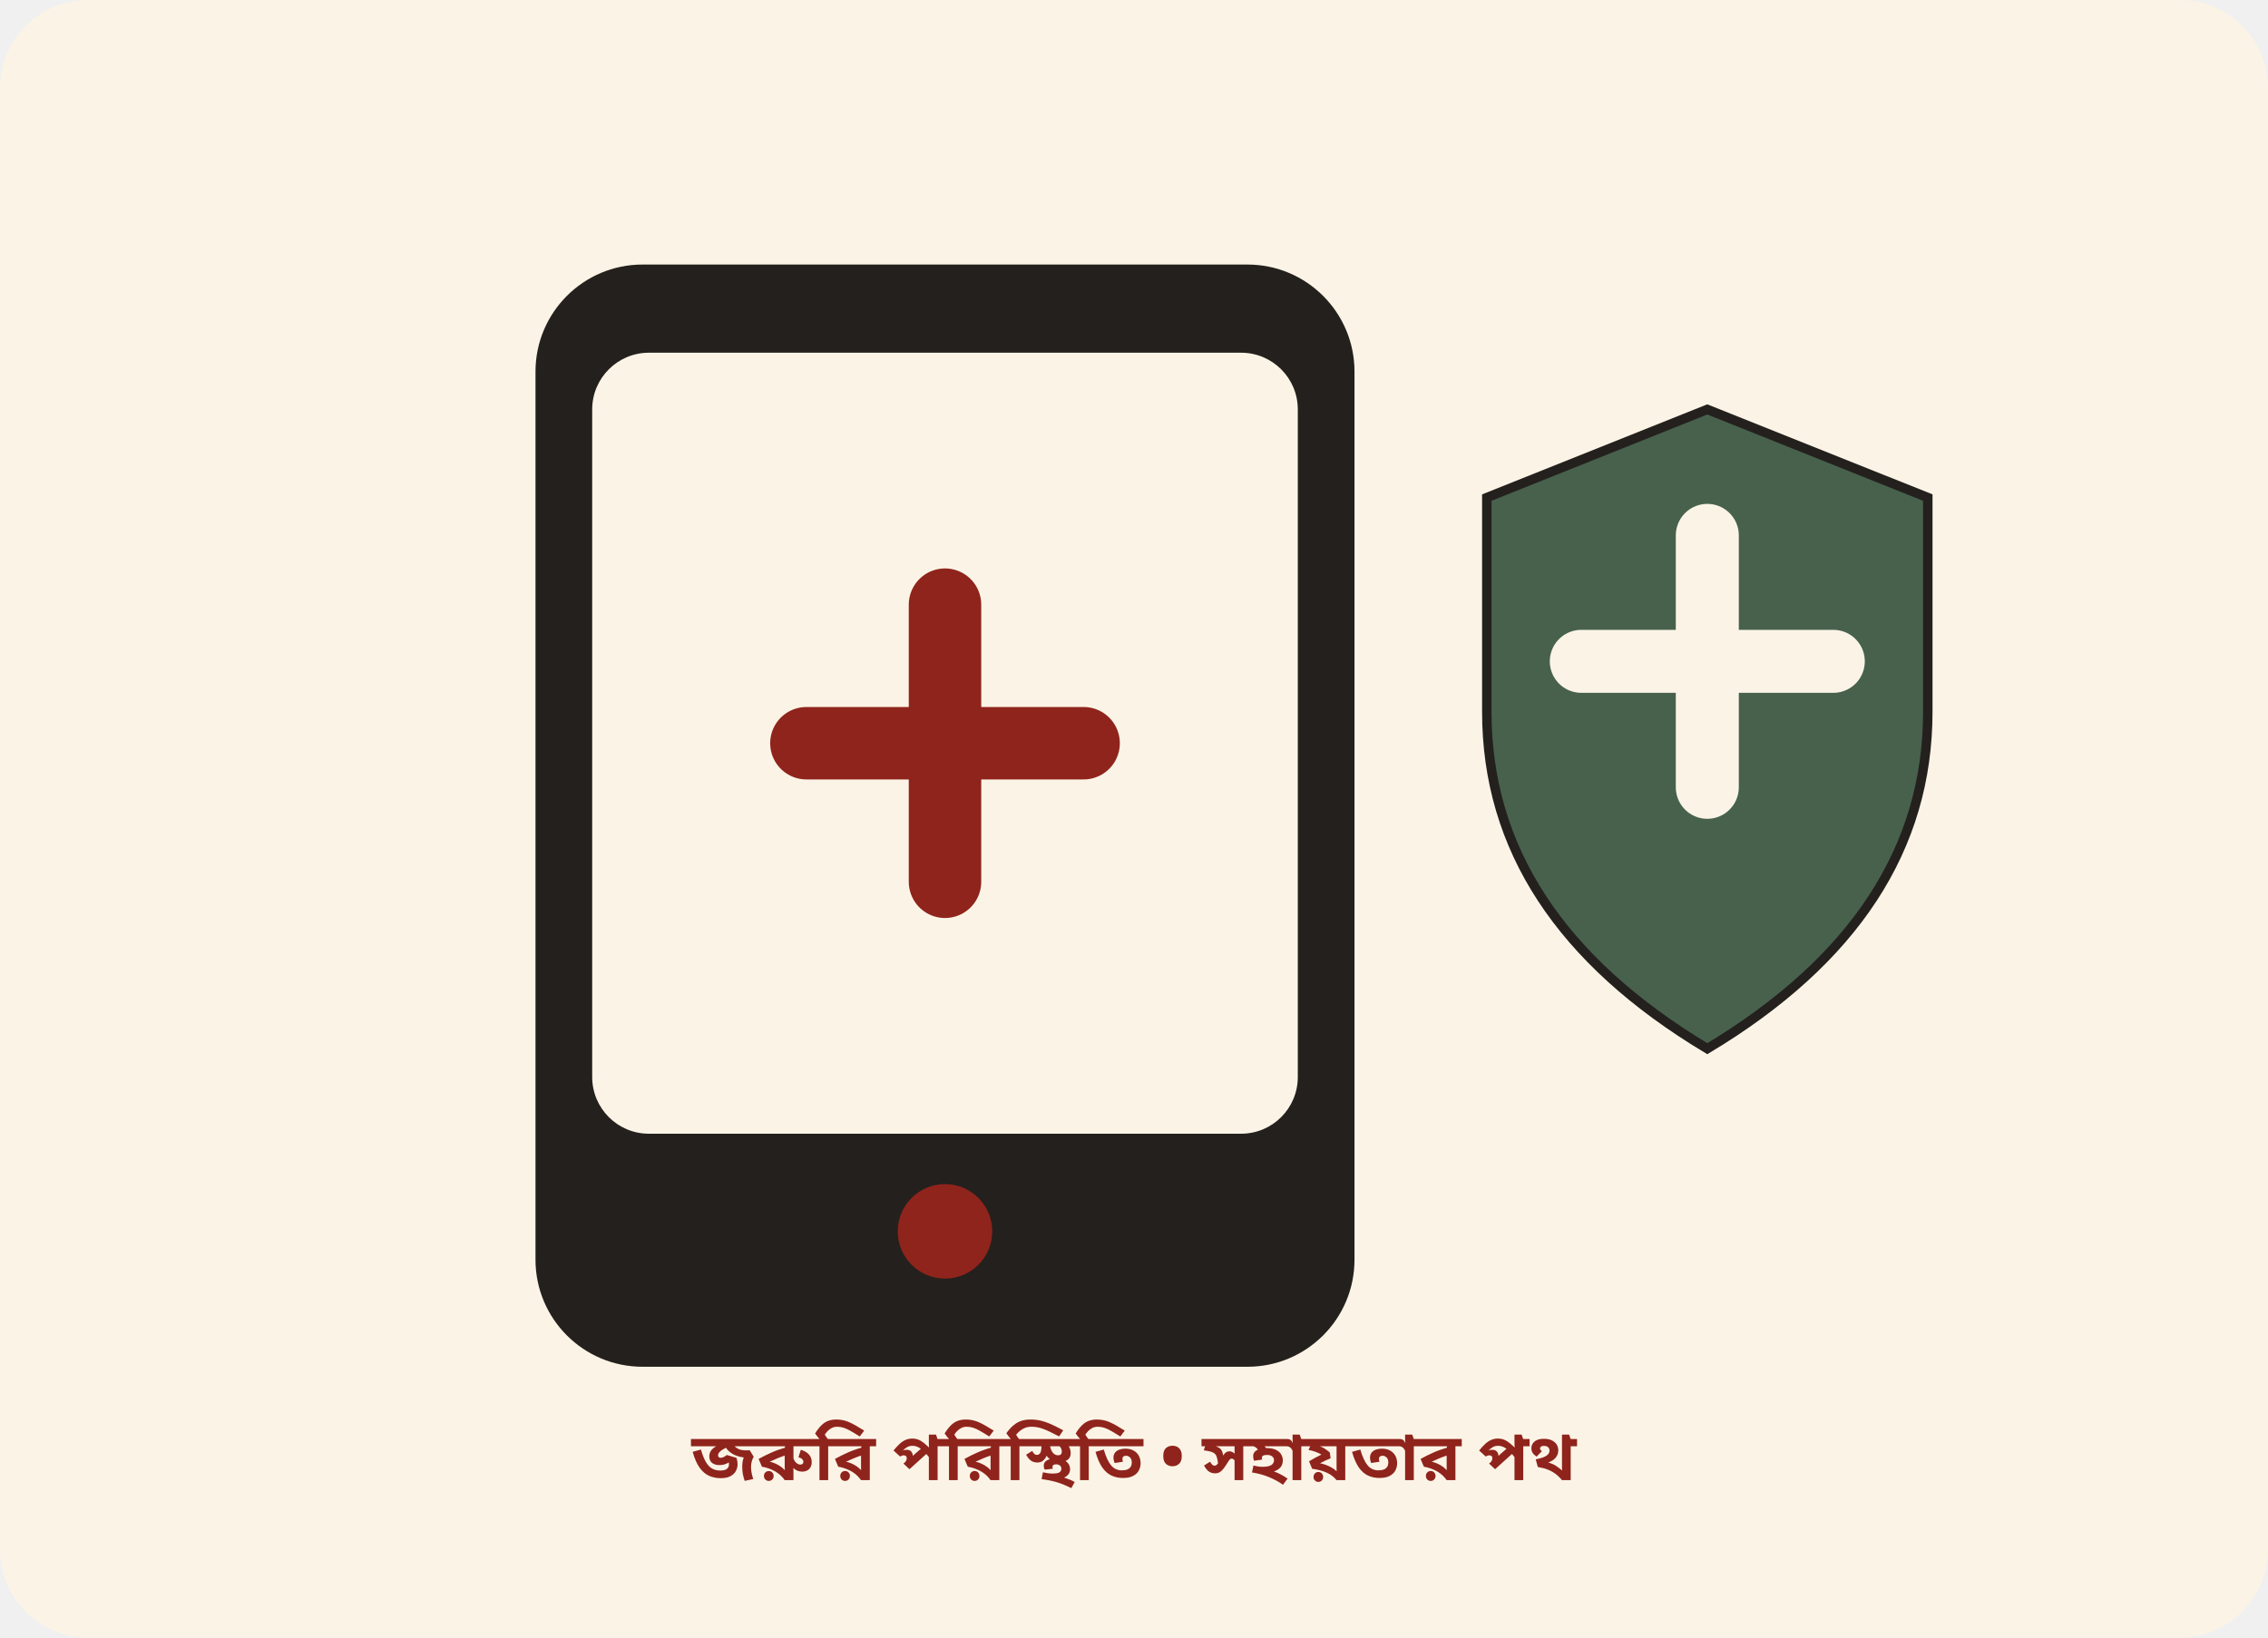
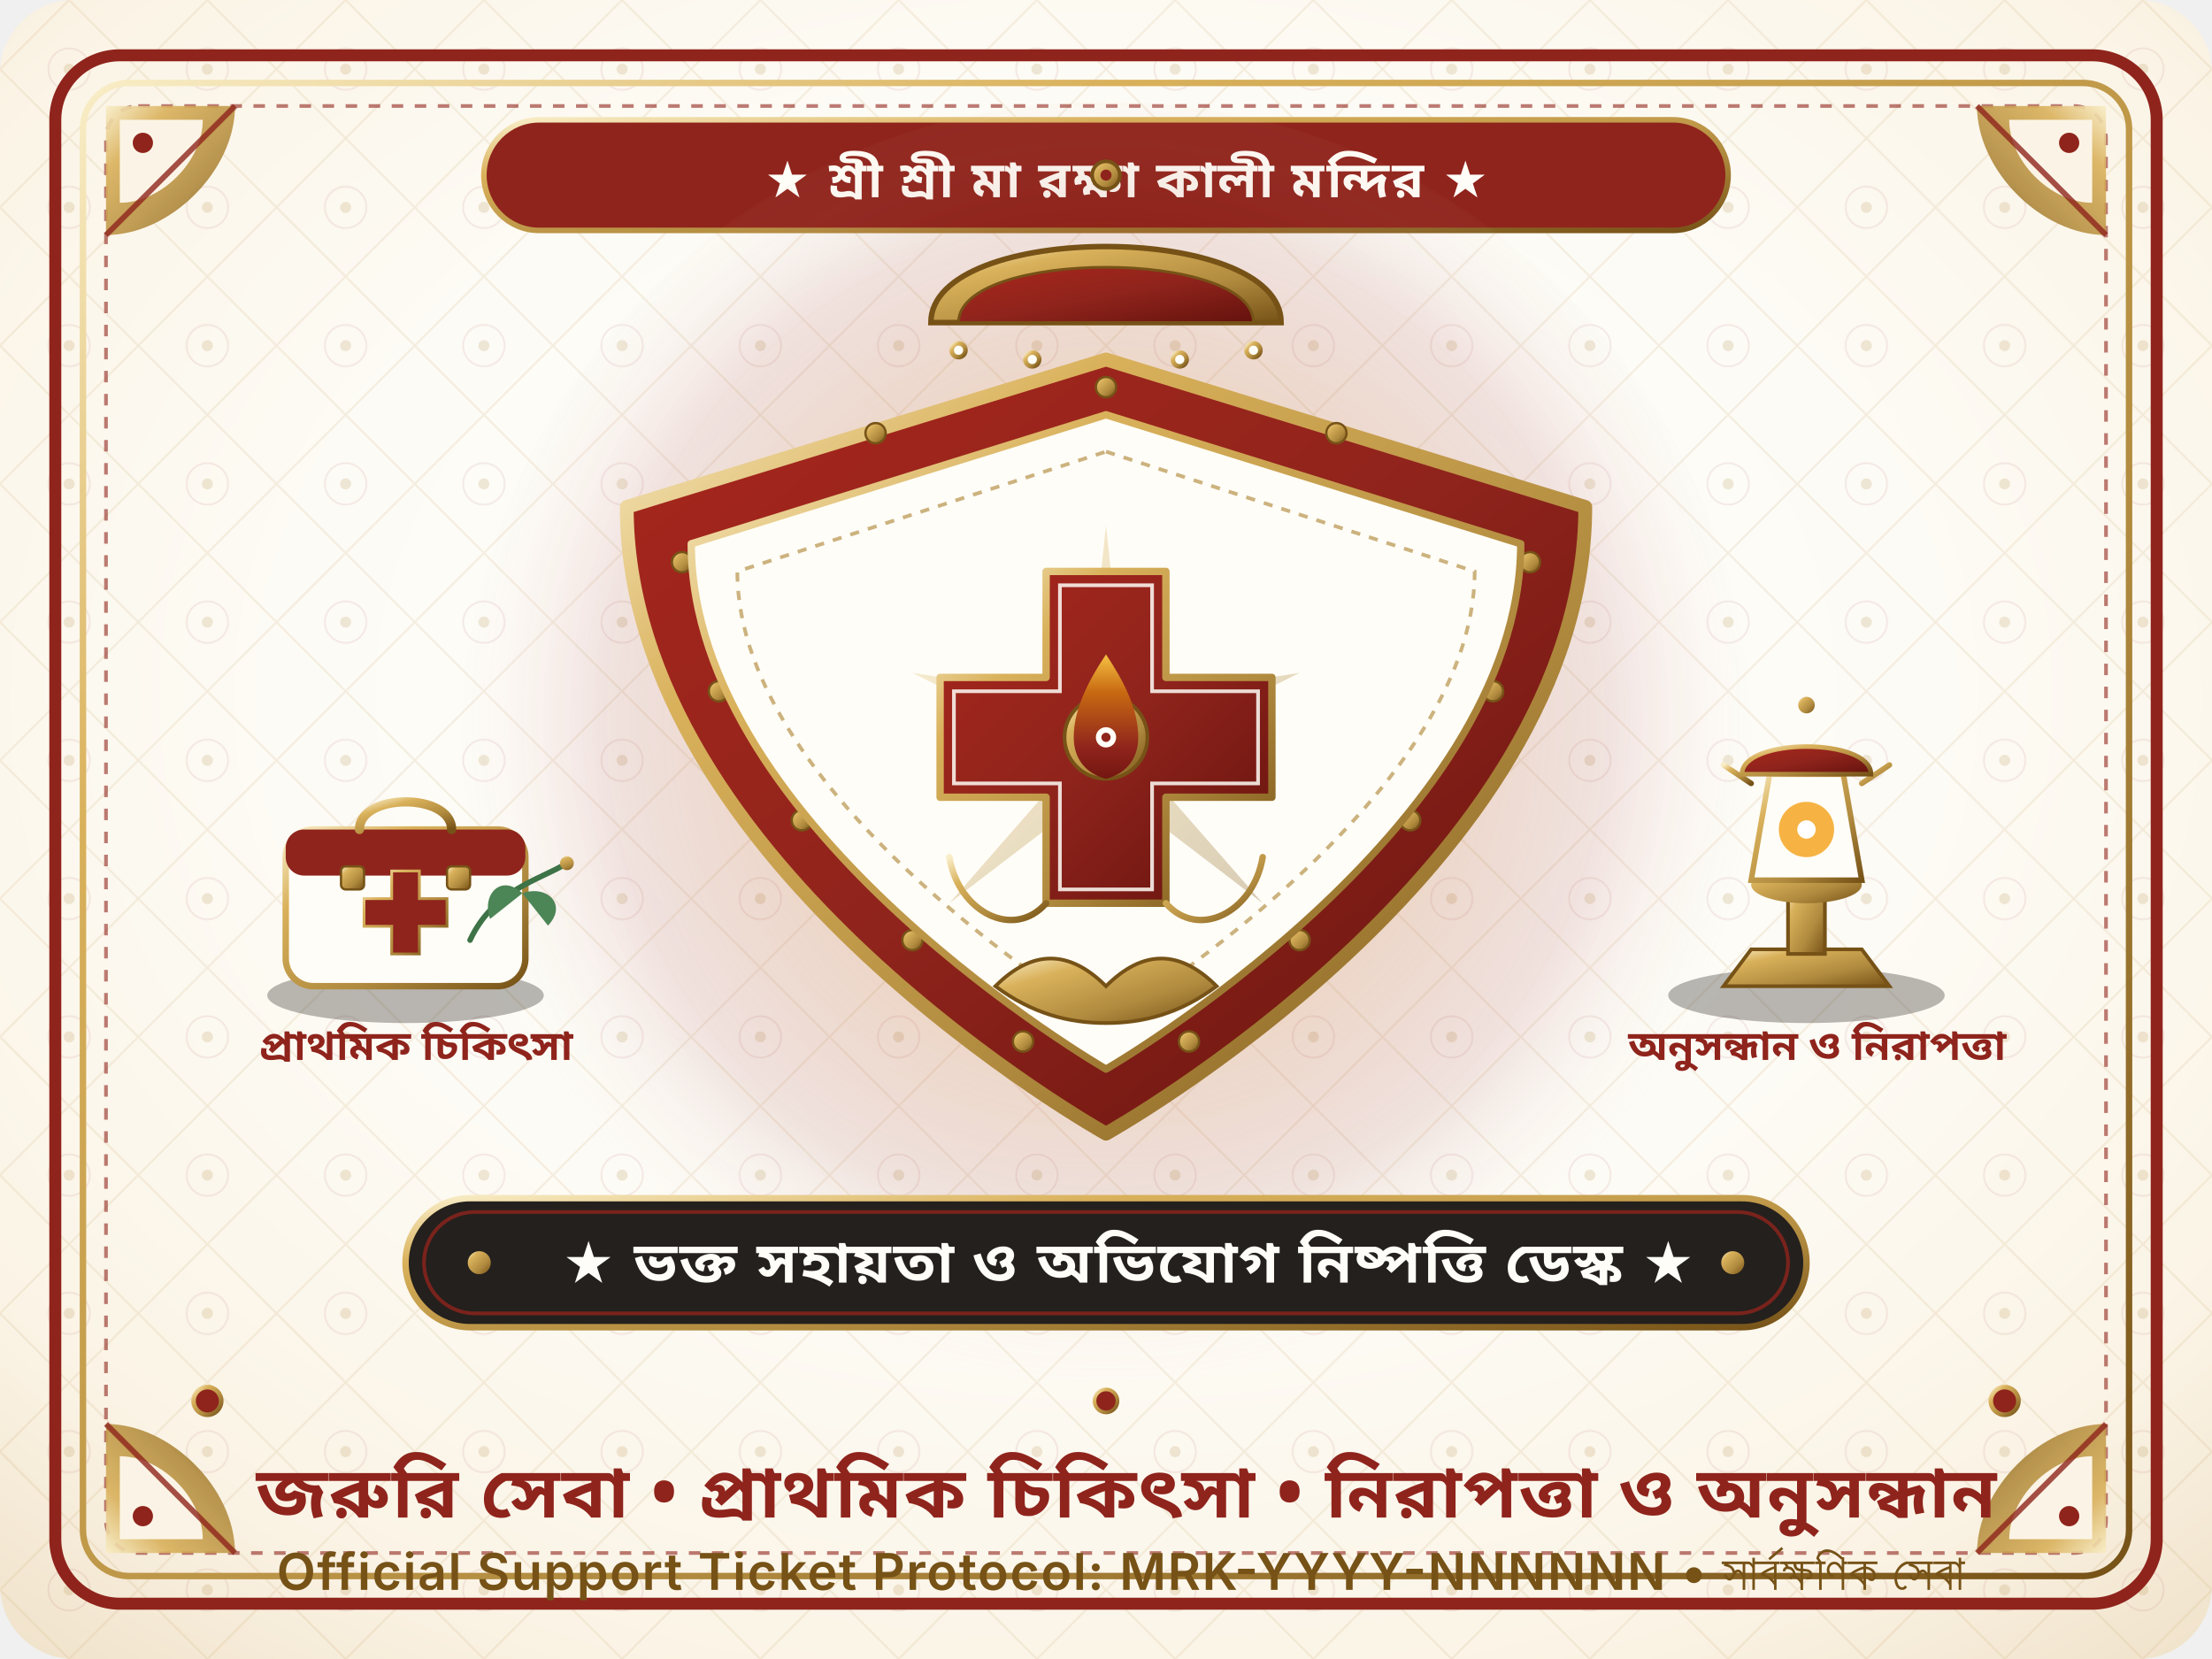
- <svg xmlns="http://www.w3.org/2000/svg" viewBox="0 0 720 520" width="720" height="520" role="img" aria-labelledby="title desc">
-   <rect width="720" height="520" rx="28" fill="#FBF4E6" />
-   <g transform="translate(170 84)">
-     <rect width="260" height="350" rx="34" fill="#24201D" />
-     <rect x="18" y="28" width="224" height="248" rx="18" fill="#FBF4E6" />
-     <circle cx="130" cy="307" r="15" fill="#8F241C" />
-     <path d="M86 152h88m-44-44v88" stroke="#8F241C" stroke-width="23" stroke-linecap="round" />
+ <svg xmlns="http://www.w3.org/2000/svg" xmlns:xlink="http://www.w3.org/1999/xlink" viewBox="0 0 480 360" width="480" height="360" fill="none" xml:space="preserve">
+   <defs>
+     <radialGradient id="emCanvasBg" cx="50%" cy="42%" r="78%">
+       <stop offset="0%" stop-color="#FFFFFF" />
+       <stop offset="48%" stop-color="#FDFBF5" />
+       <stop offset="78%" stop-color="#FBF4E6" />
+       <stop offset="100%" stop-color="#EFE0C7" />
+     </radialGradient>
+     <pattern id="emAlpanaTile" width="30" height="30" patternUnits="userSpaceOnUse">
+       <path d="M 15 0 L 30 15 L 15 30 L 0 15 Z" fill="none" stroke="#B08A3E" stroke-width="0.45" stroke-opacity="0.12" />
+       <circle cx="15" cy="15" r="4.5" fill="none" stroke="#8F241C" stroke-width="0.4" stroke-opacity="0.08" />
+       <circle cx="15" cy="15" r="1.2" fill="#B08A3E" fill-opacity="0.18" />
+     </pattern>
+     <radialGradient id="emShieldAura" cx="50%" cy="48%" r="52%">
+       <stop offset="0%" stop-color="#FFDE8A" stop-opacity="0.45" />
+       <stop offset="35%" stop-color="#C86A12" stop-opacity="0.28" />
+       <stop offset="75%" stop-color="#8F241C" stop-opacity="0.12" />
+       <stop offset="100%" stop-color="#FBF4E6" stop-opacity="0" />
+     </radialGradient>
+     <linearGradient id="emGoldGrad" x1="0%" y1="0%" x2="100%" y2="100%">
+       <stop offset="0%" stop-color="#F9EEC8" />
+       <stop offset="25%" stop-color="#D9B15B" />
+       <stop offset="65%" stop-color="#B08A3E" />
+       <stop offset="100%" stop-color="#765217" />
+     </linearGradient>
+     <linearGradient id="emCrimsonGrad" x1="0%" y1="0%" x2="100%" y2="100%">
+       <stop offset="0%" stop-color="#A8261C" />
+       <stop offset="50%" stop-color="#8F241C" />
+       <stop offset="100%" stop-color="#65120D" />
+     </linearGradient>
+     <linearGradient id="emFlameGrad" x1="0%" y1="100%" x2="0%" y2="0%">
+       <stop offset="0%" stop-color="#731610" />
+       <stop offset="25%" stop-color="#8F241C" />
+       <stop offset="70%" stop-color="#C86A12" />
+       <stop offset="100%" stop-color="#F5C042" />
+     </linearGradient>
+     <g id="emCornerFiligree">
+       <path d="M 0,0 L 28,0 C 28,14 14,28 0,28 Z" fill="url(#emGoldGrad)" opacity="0.9" />
+       <path d="M 3,3 L 21,3 C 21,12 12,21 3,21 Z" fill="#FBF4E6" />
+       <circle cx="8" cy="8" r="2.2" fill="#8F241C" />
+       <path d="M 0,28 L 28,0" stroke="#8F241C" stroke-width="1.2" opacity="0.8" />
+     </g>
+   </defs>
+   <rect width="480" height="360" rx="16" fill="url(#emCanvasBg)" />
+   <rect width="480" height="360" rx="16" fill="url(#emAlpanaTile)" />
+   <rect x="12" y="12" width="456" height="336" rx="14" fill="none" stroke="#8F241C" stroke-width="2.6" />
+   <rect x="18" y="18" width="444" height="324" rx="10" fill="none" stroke="url(#emGoldGrad)" stroke-width="1.4" />
+   <rect x="23" y="23" width="434" height="314" rx="7" fill="none" stroke="#8F241C" stroke-width="0.8" stroke-dasharray="2.5 2.5" opacity="0.6" />
+   <use xlink:href="#emCornerFiligree" x="23" y="23" />
+   <use xlink:href="#emCornerFiligree" x="457" y="23" transform="rotate(90 457 23)" />
+   <use xlink:href="#emCornerFiligree" x="457" y="337" transform="rotate(180 457 337)" />
+   <use xlink:href="#emCornerFiligree" x="23" y="337" transform="rotate(270 23 337)" />
+   <g transform="translate(240, 38)">
+     <rect x="-135" y="-12" width="270" height="24" rx="12" fill="#8F241C" stroke="url(#emGoldGrad)" stroke-width="1.2" />
+     <text x="0" y="1" text-anchor="middle" dominant-baseline="central" font-family="'Noto Sans Bengali', 'SolaimanLipi', 'Nirmala UI', sans-serif" font-size="11" font-weight="700" fill="#FFFDF7" letter-spacing="0.6" text-rendering="geometricPrecision">
+       ★ শ্রী শ্রী মা রক্ষা কালী মন্দির ★
+     </text>
  </g>
-   <g transform="translate(470 122)">
-     <path d="M72 8 142 36v68q0 65-70 107-70-42-70-107V36Z" fill="#47614D" stroke="#24201D" stroke-width="3" />
-     <path d="M72 48v80m-40-40h80" stroke="#FBF4E6" stroke-width="20" stroke-linecap="round" />
+   <circle cx="240" cy="162" r="140" fill="url(#emShieldAura)" />
+   <g id="sacredChattra" transform="translate(240, 52)">
+     <line x1="0" y1="-14" x2="0" y2="18" stroke="url(#emGoldGrad)" stroke-width="2" stroke-linecap="round" />
+     <circle cx="0" cy="-14" r="3" fill="url(#emGoldGrad)" stroke="#765217" stroke-width="0.8" />
+     <circle cx="0" cy="-14" r="1.2" fill="#8F241C" />
+     <path d="         M -38,18         C -38,-4 38,-4 38,18         Z       " fill="url(#emGoldGrad)" stroke="#765217" stroke-width="1.2" />
+     <path d="         M -32,18         C -32,2 32,2 32,18         Z       " fill="url(#emCrimsonGrad)" stroke="#765217" stroke-width="0.6" />
+     <g stroke="url(#emGoldGrad)" stroke-width="1" stroke-linecap="round">
+       <line x1="-32" y1="18" x2="-32" y2="23" />
+       <circle cx="-32" cy="24" r="1.5" fill="#FFFDF7" />
+       <line x1="-16" y1="18" x2="-16" y2="25" />
+       <circle cx="-16" cy="26" r="1.5" fill="#FFFDF7" />
+       <line x1="0" y1="18" x2="0" y2="27" />
+       <circle cx="0" cy="28" r="1.8" fill="#FFFDF7" />
+       <line x1="16" y1="18" x2="16" y2="25" />
+       <circle cx="16" cy="26" r="1.5" fill="#FFFDF7" />
+       <line x1="32" y1="18" x2="32" y2="23" />
+       <circle cx="32" cy="24" r="1.5" fill="#FFFDF7" />
+     </g>
  </g>
-   <text x="360" y="470" text-anchor="middle" font-family="'Noto Sans Bengali',sans-serif" font-size="21" font-weight="600" fill="#8F241C">জরুরি পরিস্থিতি • সহায়তার পথ</text>
+   <g id="heraldicShield">
+     <path d="         M 240,78         L 344,110         C 344,188 240,246 240,246         C 240,246 136,188 136,110         Z       " fill="url(#emCrimsonGrad)" stroke="url(#emGoldGrad)" stroke-width="3" stroke-linejoin="round" />
+     <g fill="url(#emGoldGrad)" stroke="#765217" stroke-width="0.5">
+       <circle cx="190" cy="94" r="2.2" />
+       <circle cx="240" cy="84" r="2.2" />
+       <circle cx="290" cy="94" r="2.2" />
+       <circle cx="148" cy="122" r="2.2" />
+       <circle cx="332" cy="122" r="2.2" />
+       <circle cx="156" cy="150" r="2.2" />
+       <circle cx="324" cy="150" r="2.2" />
+       <circle cx="174" cy="178" r="2.2" />
+       <circle cx="306" cy="178" r="2.2" />
+       <circle cx="198" cy="204" r="2.2" />
+       <circle cx="282" cy="204" r="2.2" />
+       <circle cx="222" cy="226" r="2.2" />
+       <circle cx="258" cy="226" r="2.2" />
+     </g>
+     <path d="         M 240,90         L 330,118         C 330,180 240,232 240,232         C 240,232 150,180 150,118         Z       " fill="#FFFDF7" stroke="url(#emGoldGrad)" stroke-width="1.6" stroke-linejoin="round" />
+     <path d="         M 240,98         L 320,124         C 320,174 240,222 240,222         C 240,222 160,174 160,124         Z       " fill="none" stroke="#B08A3E" stroke-width="0.8" stroke-dasharray="2 2" opacity="0.65" />
+     <path d="         M 240,114 L 244,152 L 282,146 L 246,164 L 274,196 L 240,170 L 206,196 L 234,164 L 198,146 L 236,152 Z       " fill="url(#emGoldGrad)" opacity="0.3" />
+     <g transform="translate(240, 160)">
+       <path d="           M -13,-36 H 13 V -13 H 36 V 13 H 13 V 36 H -13 V 13 H -36 V -13 H -13 Z         " fill="url(#emCrimsonGrad)" stroke="url(#emGoldGrad)" stroke-width="1.6" stroke-linejoin="round" />
+       <path d="           M -10,-33 H 10 V -10 H 33 V 10 H 10 V 33 H -10 V 10 H -33 V -10 H -10 Z         " fill="none" stroke="#FFFDF7" stroke-width="0.8" opacity="0.85" />
+       <circle cx="0" cy="0" r="9" fill="url(#emGoldGrad)" stroke="#765217" stroke-width="0.8" />
+       <circle cx="0" cy="0" r="6" fill="#8F241C" />
+       <path d="           M 0,-18           C 4,-12 7,-6 7,0           C 7,5 4,8 0,9           C -4,8 -7,5 -7,0           C -7,-6 -4,-12 0,-18           Z         " fill="url(#emFlameGrad)" />
+       <circle cx="0" cy="0" r="2.2" fill="#FFFDF7" />
+       <circle cx="0" cy="0" r="1" fill="#8F241C" />
+       <path d="M -13,36 C -20,44 -32,38 -34,26" stroke="url(#emGoldGrad)" stroke-width="1.4" fill="none" stroke-linecap="round" />
+       <path d="M 13,36 C 20,44 32,38 34,26" stroke="url(#emGoldGrad)" stroke-width="1.4" fill="none" stroke-linecap="round" />
+     </g>
+     <path d="         M 216,214         C 224,206 232,206 240,214         C 248,206 256,206 264,214         C 256,220 248,222 240,222         C 232,222 224,220 216,214         Z       " fill="url(#emGoldGrad)" stroke="#765217" stroke-width="0.8" />
+   </g>
+   <g id="firstAidKit" transform="translate(88, 186)">
+     <ellipse cx="0" cy="30" rx="30" ry="6" fill="#24201D" opacity="0.32" />
+     <rect x="-26" y="-6" width="52" height="34" rx="6" fill="#FFFDF7" stroke="url(#emGoldGrad)" stroke-width="1.4" />
+     <rect x="-26" y="-6" width="52" height="10" rx="4" fill="#8F241C" />
+     <path d="M -10,-6 C -10,-14 10,-14 10,-6" fill="none" stroke="url(#emGoldGrad)" stroke-width="2" stroke-linecap="round" />
+     <rect x="-14" y="2" width="5" height="5" rx="1" fill="url(#emGoldGrad)" stroke="#765217" stroke-width="0.5" />
+     <rect x="9" y="2" width="5" height="5" rx="1" fill="url(#emGoldGrad)" stroke="#765217" stroke-width="0.5" />
+     <path d="         M -3,11 H 3 V 5 H 9 V 11 H 15 V 17 H 9 V 23 H 3 V 17 H -3 V 11 Z       " fill="#8F241C" stroke="url(#emGoldGrad)" stroke-width="0.6" transform="translate(-6, -2)" />
+     <g transform="translate(14, 18) rotate(25)">
+       <path d="M 0,0 C 0,-12 8,-18 12,-24" stroke="#3D7347" stroke-width="1.2" fill="none" stroke-linecap="round" />
+       <path d="M 2,-6 C -2,-10 0,-16 6,-14 Z" fill="#4C8556" />
+       <path d="M 6,-14 C 10,-18 16,-16 14,-10 Z" fill="#4C8556" />
+       <circle cx="12" cy="-24" r="1.5" fill="url(#emGoldGrad)" />
+     </g>
+     <text x="0" y="44" text-anchor="middle" font-family="'Noto Sans Bengali', sans-serif" font-size="9" font-weight="700" fill="#8F241C">
+       প্রাথমিক চিকিৎসা
+     </text>
+   </g>
+   <g id="pilgrimAssistanceDesk" transform="translate(392, 186)">
+     <ellipse cx="0" cy="30" rx="30" ry="6" fill="#24201D" opacity="0.32" />
+     <path d="M -18,28 L 18,28 L 12,20 L -12,20 Z" fill="url(#emGoldGrad)" stroke="#765217" stroke-width="0.8" />
+     <rect x="-4" y="6" width="8" height="15" fill="url(#emGoldGrad)" stroke="#765217" stroke-width="0.8" />
+     <ellipse cx="0" cy="6" rx="12" ry="4" fill="url(#emGoldGrad)" />
+     <path d="         M -12,5 L 12,5 L 8,-18 L -8,-18 Z       " fill="#FFFDF7" stroke="url(#emGoldGrad)" stroke-width="1.2" />
+     <circle cx="0" cy="-6" r="6" fill="#F5A623" opacity="0.85" />
+     <circle cx="0" cy="-6" r="2" fill="#FFFFFF" />
+     <line x1="-16" y1="-6" x2="-22" y2="-6" stroke="url(#emGoldGrad)" stroke-width="1.2" stroke-linecap="round" />
+     <line x1="16" y1="-6" x2="22" y2="-6" stroke="url(#emGoldGrad)" stroke-width="1.2" stroke-linecap="round" />
+     <line x1="-12" y1="-16" x2="-18" y2="-20" stroke="url(#emGoldGrad)" stroke-width="1.2" stroke-linecap="round" />
+     <line x1="12" y1="-16" x2="18" y2="-20" stroke="url(#emGoldGrad)" stroke-width="1.2" stroke-linecap="round" />
+     <path d="M -14,-18 C -14,-26 14,-26 14,-18 Z" fill="url(#emCrimsonGrad)" stroke="url(#emGoldGrad)" stroke-width="1" />
+     <line x1="0" y1="-26" x2="0" y2="-32" stroke="url(#emGoldGrad)" stroke-width="1.5" />
+     <circle cx="0" cy="-33" r="1.8" fill="url(#emGoldGrad)" />
+     <text x="0" y="44" text-anchor="middle" font-family="'Noto Sans Bengali', sans-serif" font-size="9" font-weight="700" fill="#8F241C">
+       অনুসন্ধান ও নিরাপত্তা
+     </text>
+   </g>
+   <g id="deskRibbon" transform="translate(240, 274)">
+     <rect x="-152" y="-14" width="304" height="28" rx="14" fill="#24201D" stroke="url(#emGoldGrad)" stroke-width="1.4" />
+     <rect x="-148" y="-11" width="296" height="22" rx="11" fill="none" stroke="#8F241C" stroke-width="0.8" opacity="0.8" />
+     <circle cx="-136" cy="0" r="2.5" fill="url(#emGoldGrad)" />
+     <circle cx="136" cy="0" r="2.5" fill="url(#emGoldGrad)" />
+     <text x="0" y="0" text-anchor="middle" dominant-baseline="central" font-family="'Noto Sans Bengali', 'SolaimanLipi', 'Nirmala UI', sans-serif" font-size="12.5" font-weight="700" fill="#FFFDF7" letter-spacing="0.5" text-rendering="geometricPrecision">
+       ★ ভক্ত সহায়তা ও অভিযোগ নিষ্পত্তি ডেস্ক ★
+     </text>
+   </g>
+   <line x1="45" y1="304" x2="435" y2="304" stroke="url(#emGoldGrad)" stroke-width="1.6" stroke-linecap="round" />
+   <circle cx="45" cy="304" r="3" fill="#8F241C" stroke="url(#emGoldGrad)" stroke-width="1" />
+   <circle cx="435" cy="304" r="3" fill="#8F241C" stroke="url(#emGoldGrad)" stroke-width="1" />
+   <circle cx="240" cy="304" r="2.5" fill="#8F241C" stroke="url(#emGoldGrad)" stroke-width="0.8" />
+   <text x="240" y="323" text-anchor="middle" dominant-baseline="central" font-family="'Noto Sans Bengali', 'SolaimanLipi', 'Nirmala UI', sans-serif" font-size="15.5" font-weight="700" fill="#8F241C" letter-spacing="0.4" text-rendering="geometricPrecision">
+     জরুরি সেবা • প্রাথমিক চিকিৎসা • নিরাপত্তা ও অনুসন্ধান
+   </text>
+   <text x="240" y="341" text-anchor="middle" dominant-baseline="central" font-family="system-ui, -apple-system, sans-serif" font-size="11" font-weight="600" fill="#765217" letter-spacing="0.3" text-rendering="geometricPrecision">
+     Official Support Ticket Protocol: MRK-YYYY-NNNNNN • সার্বক্ষণিক সেবা
+   </text>
</svg>
